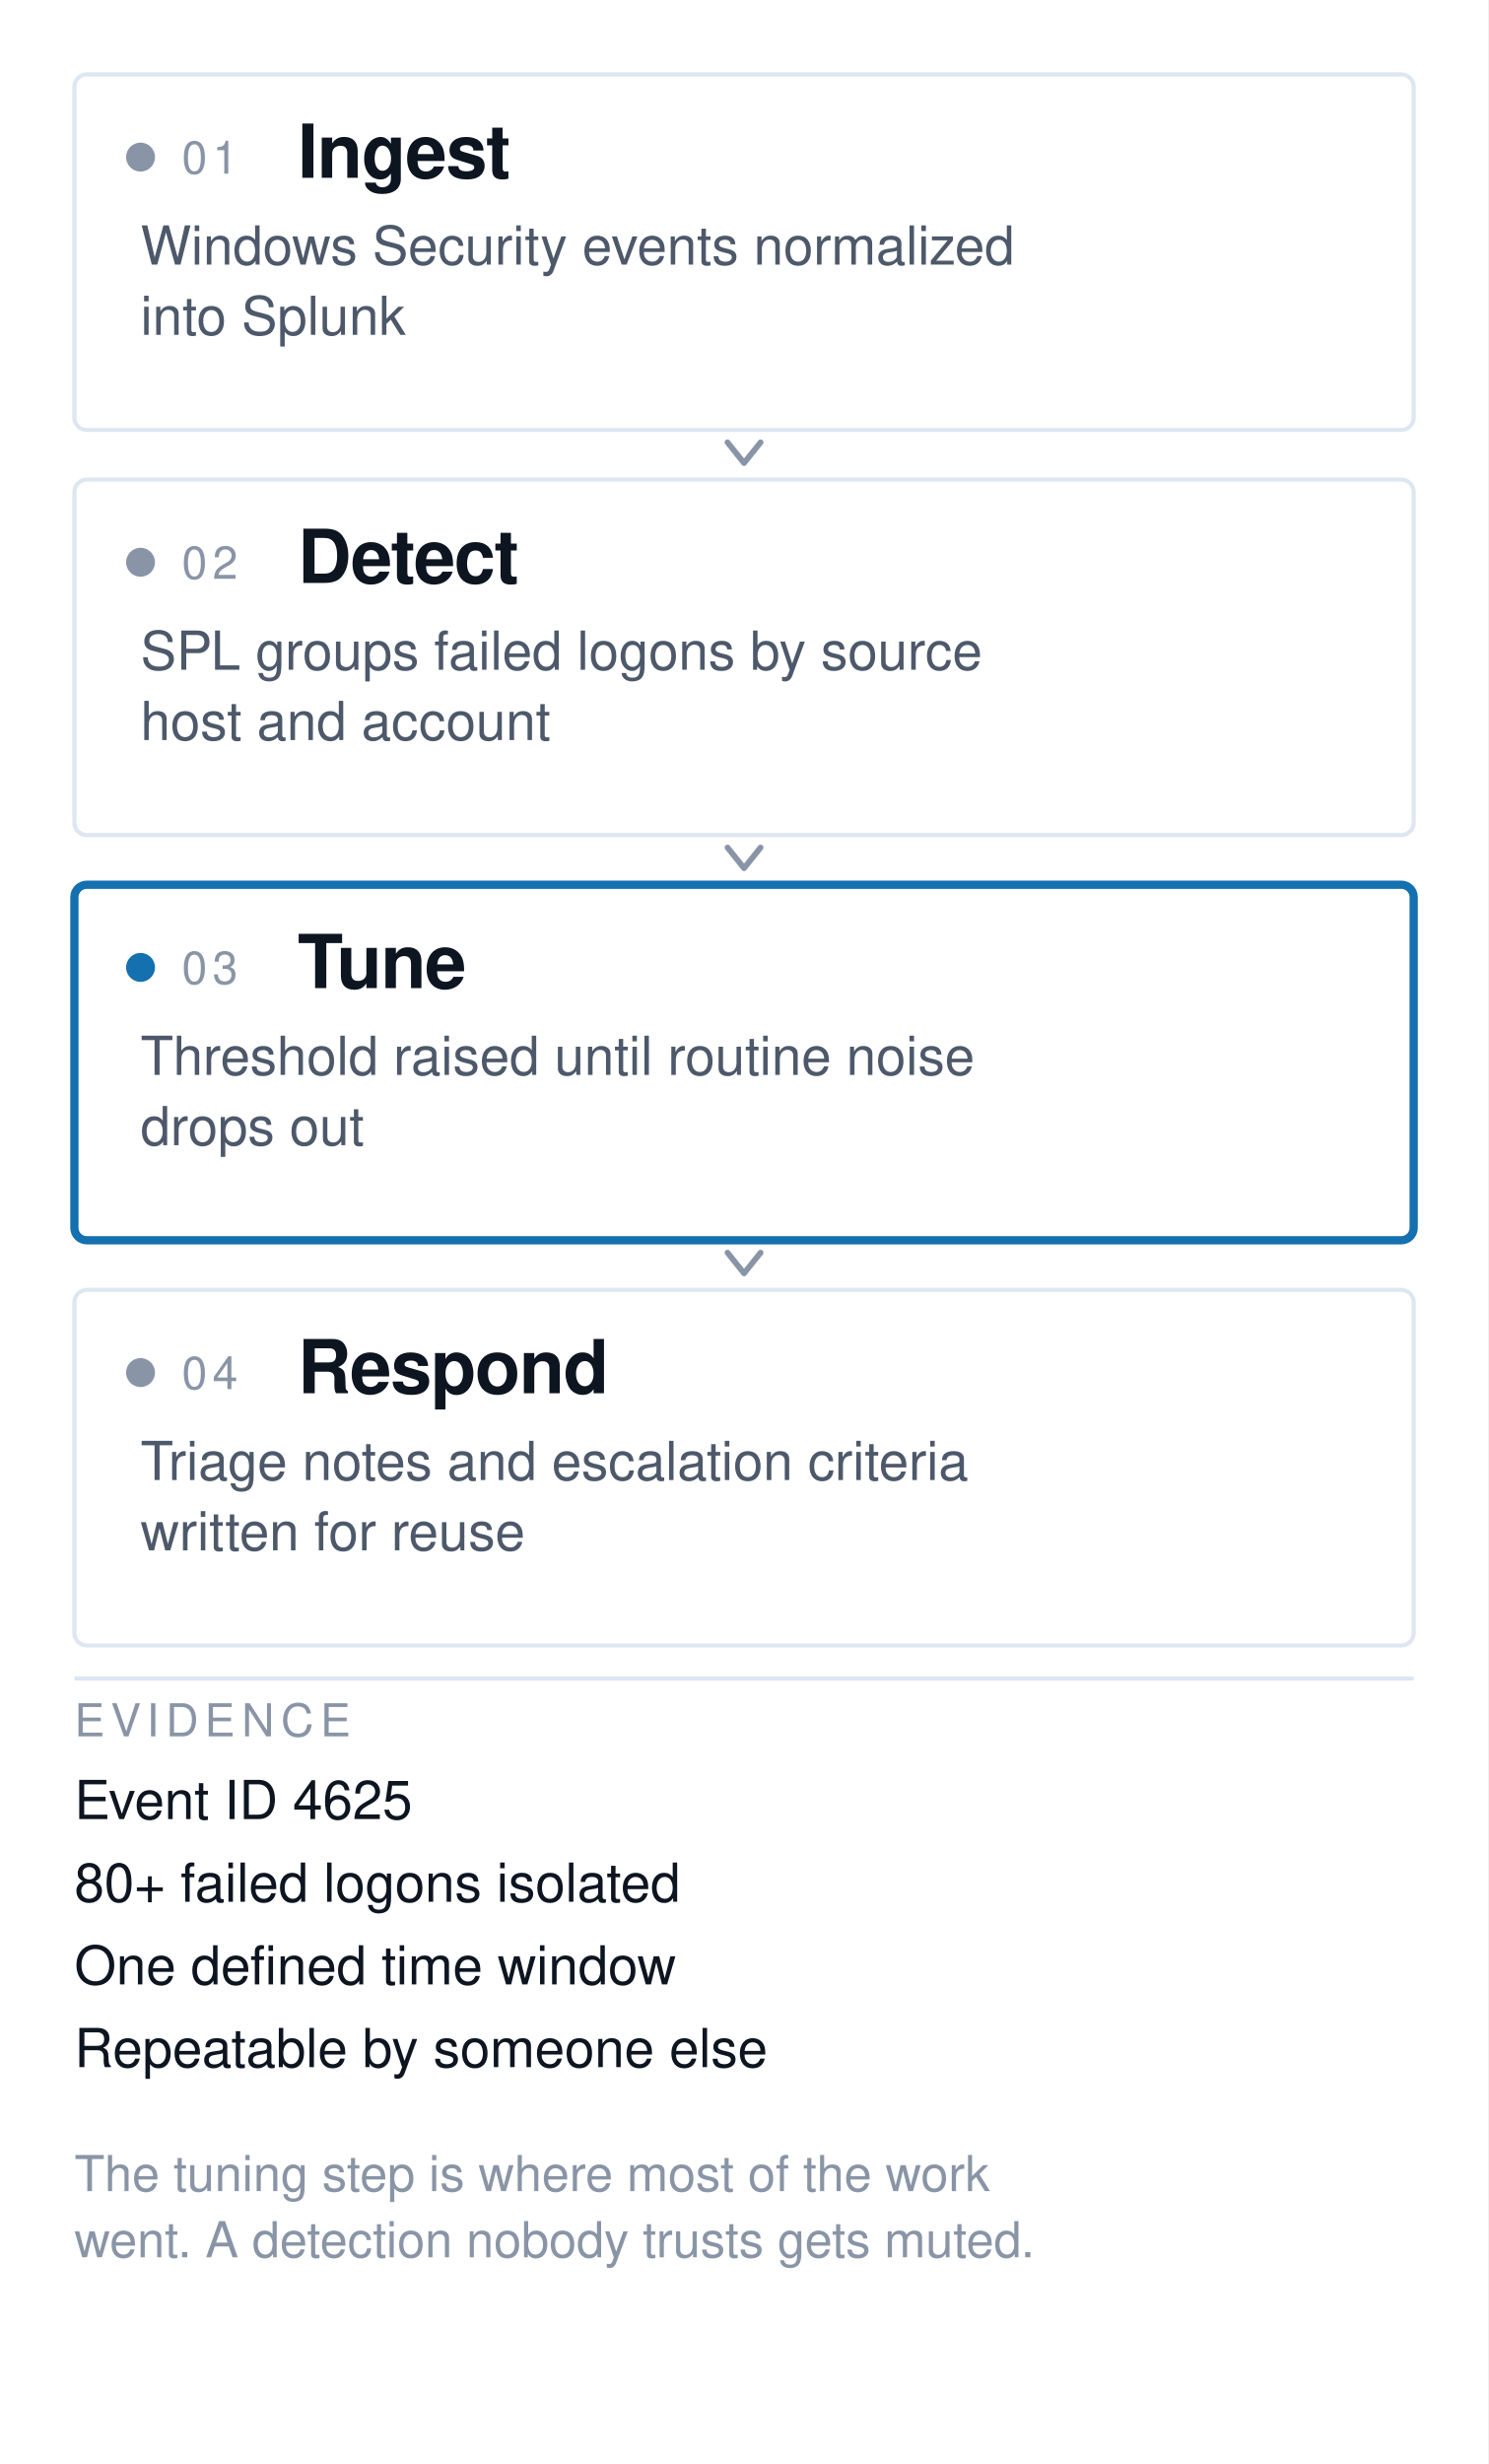
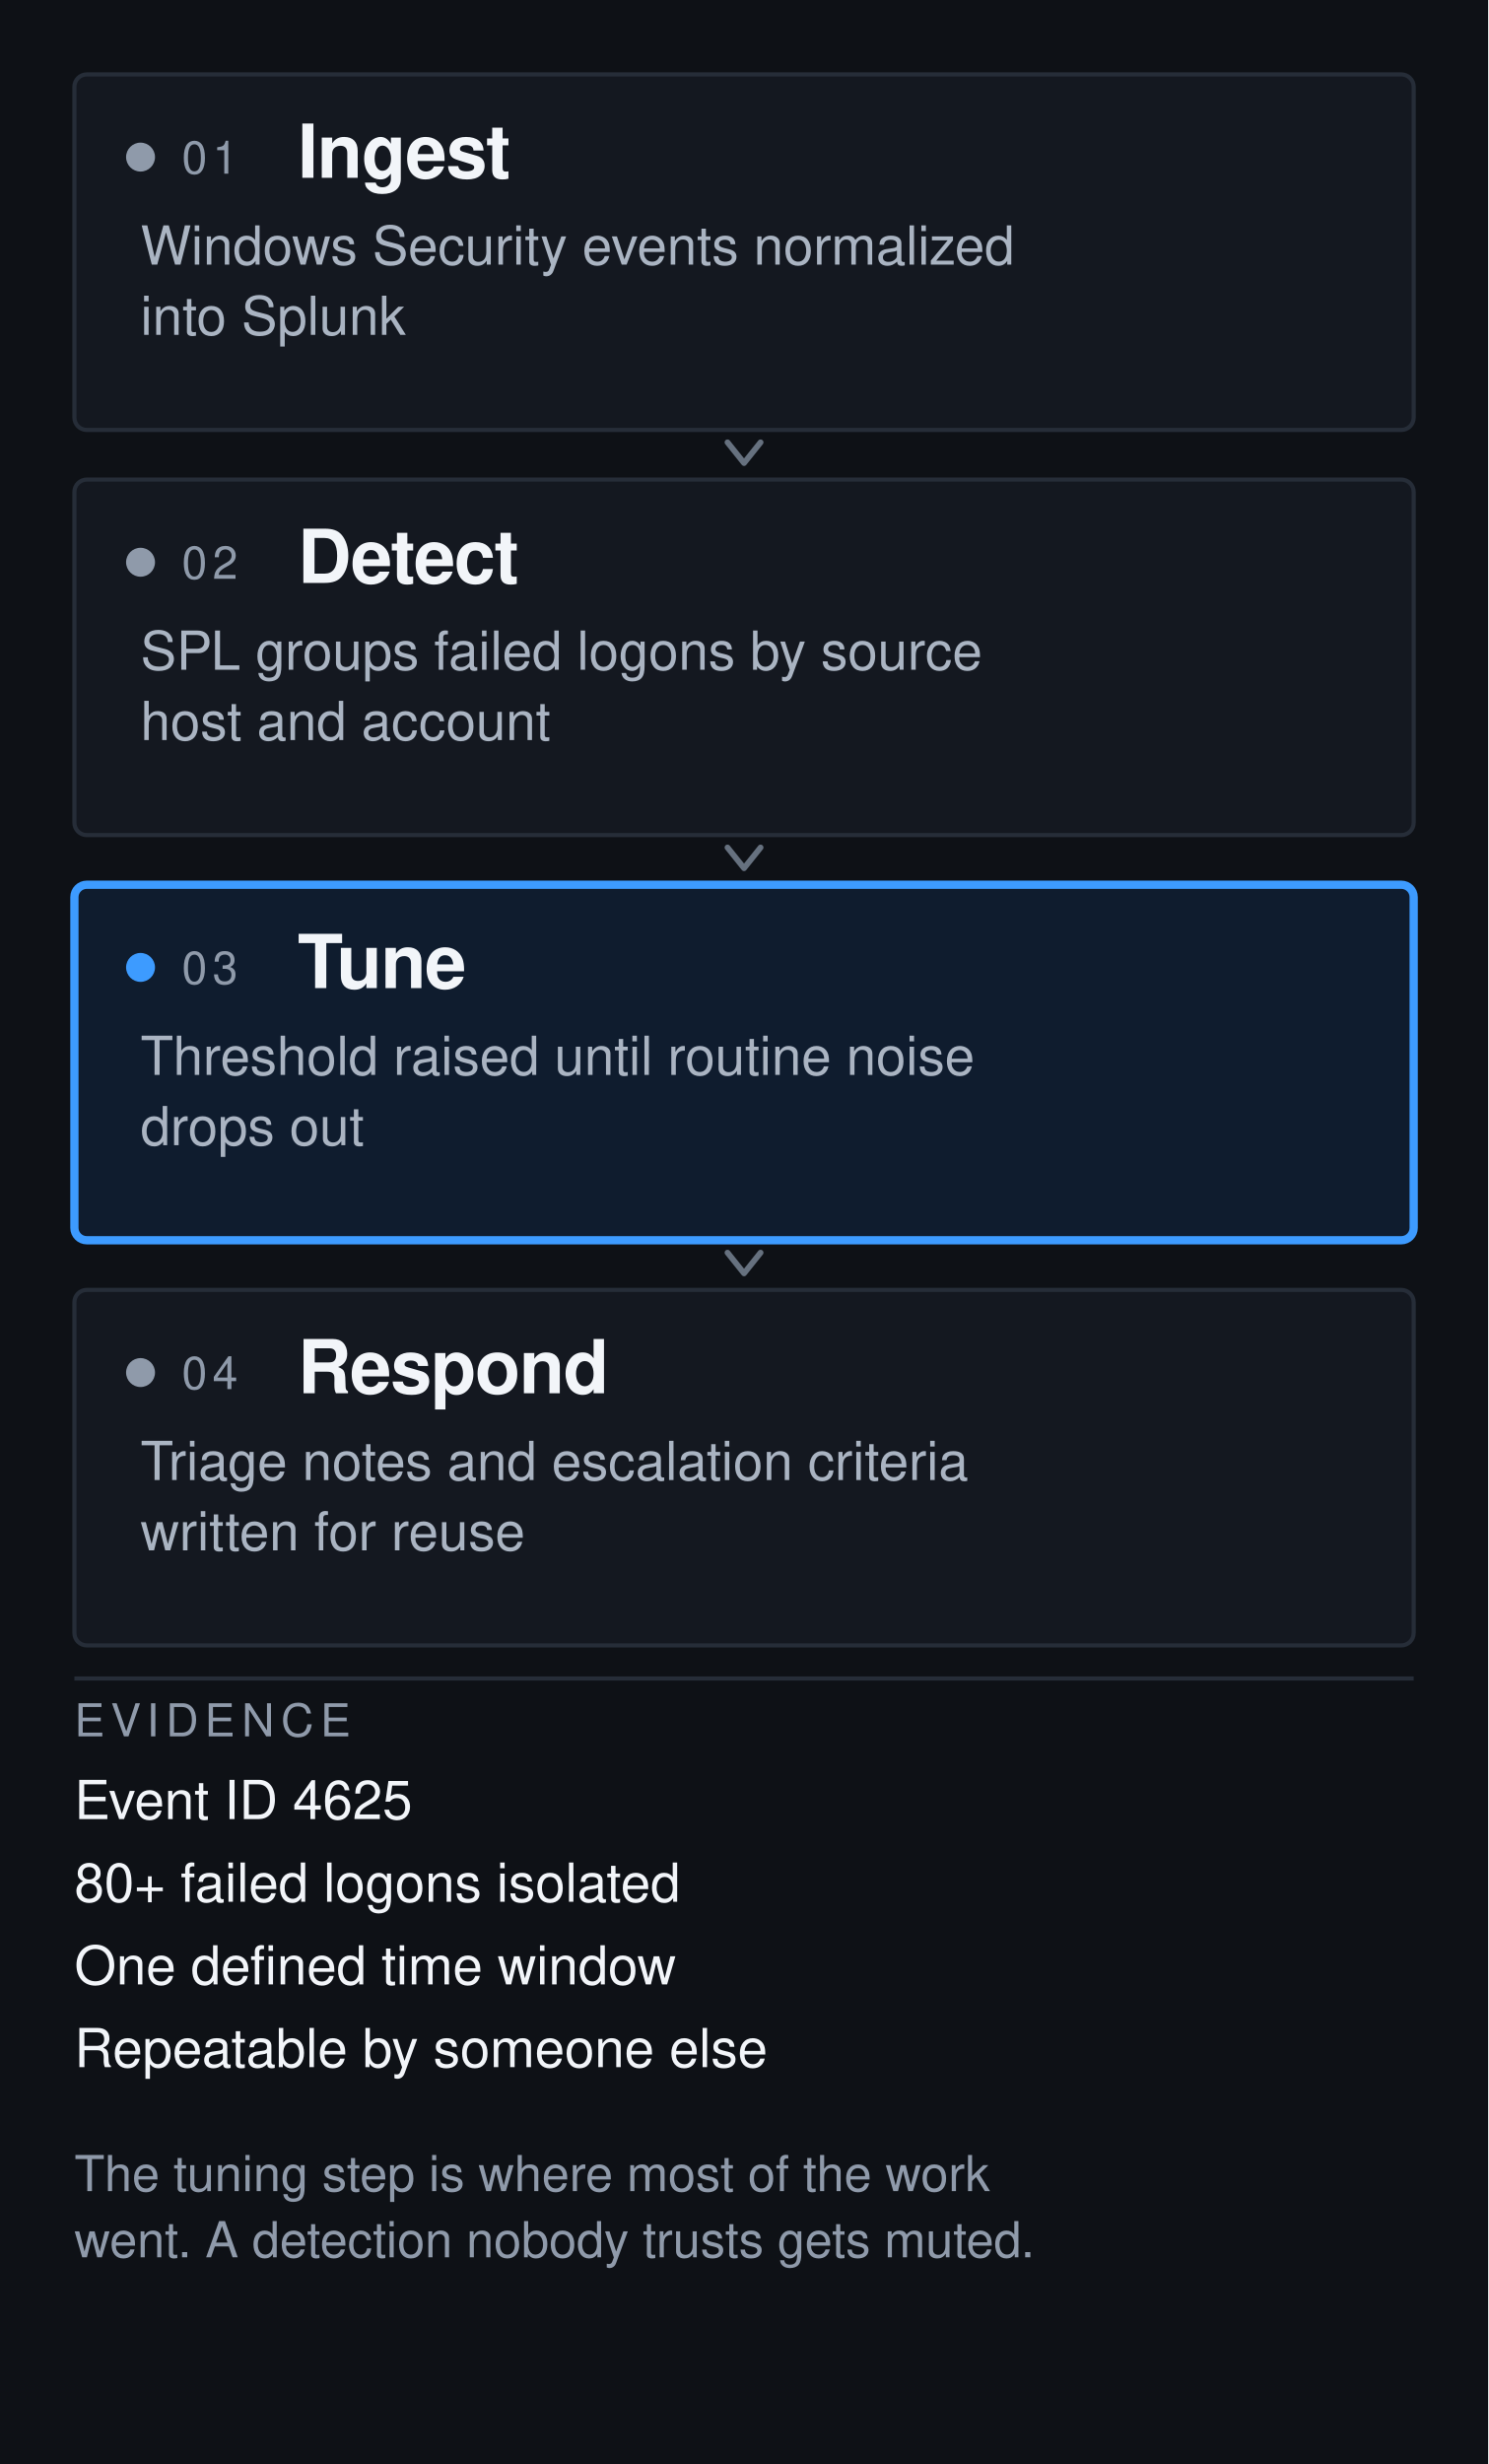
<svg xmlns="http://www.w3.org/2000/svg" viewBox="0 0 360 596" width="360" height="596" role="img" aria-label="log analysis diagram">
-   <rect width="360" height="596" fill="#ffffff" />
-   <rect x="18" y="18" width="324" height="86" rx="3" fill="#ffffff" stroke="#dde6f1" stroke-width="1" />
-   <circle cx="34" cy="38" r="3.5" fill="#8995a6" />
-   <text x="44" y="42" font-family="'Helvetica Neue',Helvetica,Arial,sans-serif" font-size="11" letter-spacing="1.3" fill="#8995a6">01</text>
-   <text x="72" y="43" font-family="'Helvetica Neue',Helvetica,Arial,sans-serif" font-size="18" font-weight="600" letter-spacing="-0.3" fill="#0d1521">Ingest</text>
-   <text x="34" y="64" font-family="'Helvetica Neue',Helvetica,Arial,sans-serif" font-size="13" fill="#4d596a">Windows Security events normalized</text>
-   <text x="34" y="81" font-family="'Helvetica Neue',Helvetica,Arial,sans-serif" font-size="13" fill="#4d596a">into Splunk</text>
-   <path d="M 176 107 l 4 5 l 4 -5" fill="none" stroke="#8995a6" stroke-width="1.4" stroke-linecap="round" stroke-linejoin="round" />
-   <rect x="18" y="116" width="324" height="86" rx="3" fill="#ffffff" stroke="#dde6f1" stroke-width="1" />
-   <circle cx="34" cy="136" r="3.5" fill="#8995a6" />
-   <text x="44" y="140" font-family="'Helvetica Neue',Helvetica,Arial,sans-serif" font-size="11" letter-spacing="1.3" fill="#8995a6">02</text>
-   <text x="72" y="141" font-family="'Helvetica Neue',Helvetica,Arial,sans-serif" font-size="18" font-weight="600" letter-spacing="-0.3" fill="#0d1521">Detect</text>
-   <text x="34" y="162" font-family="'Helvetica Neue',Helvetica,Arial,sans-serif" font-size="13" fill="#4d596a">SPL groups failed logons by source</text>
-   <text x="34" y="179" font-family="'Helvetica Neue',Helvetica,Arial,sans-serif" font-size="13" fill="#4d596a">host and account</text>
-   <path d="M 176 205 l 4 5 l 4 -5" fill="none" stroke="#8995a6" stroke-width="1.4" stroke-linecap="round" stroke-linejoin="round" />
-   <rect x="18" y="214" width="324" height="86" rx="3" fill="#ffffff" stroke="#1470af" stroke-width="2" />
-   <circle cx="34" cy="234" r="3.5" fill="#1470af" />
-   <text x="44" y="238" font-family="'Helvetica Neue',Helvetica,Arial,sans-serif" font-size="11" letter-spacing="1.3" fill="#8995a6">03</text>
-   <text x="72" y="239" font-family="'Helvetica Neue',Helvetica,Arial,sans-serif" font-size="18" font-weight="600" letter-spacing="-0.3" fill="#0d1521">Tune</text>
-   <text x="34" y="260" font-family="'Helvetica Neue',Helvetica,Arial,sans-serif" font-size="13" fill="#4d596a">Threshold raised until routine noise</text>
-   <text x="34" y="277" font-family="'Helvetica Neue',Helvetica,Arial,sans-serif" font-size="13" fill="#4d596a">drops out</text>
-   <path d="M 176 303 l 4 5 l 4 -5" fill="none" stroke="#8995a6" stroke-width="1.4" stroke-linecap="round" stroke-linejoin="round" />
-   <rect x="18" y="312" width="324" height="86" rx="3" fill="#ffffff" stroke="#dde6f1" stroke-width="1" />
-   <circle cx="34" cy="332" r="3.5" fill="#8995a6" />
-   <text x="44" y="336" font-family="'Helvetica Neue',Helvetica,Arial,sans-serif" font-size="11" letter-spacing="1.3" fill="#8995a6">04</text>
-   <text x="72" y="337" font-family="'Helvetica Neue',Helvetica,Arial,sans-serif" font-size="18" font-weight="600" letter-spacing="-0.3" fill="#0d1521">Respond</text>
-   <text x="34" y="358" font-family="'Helvetica Neue',Helvetica,Arial,sans-serif" font-size="13" fill="#4d596a">Triage notes and escalation criteria</text>
-   <text x="34" y="375" font-family="'Helvetica Neue',Helvetica,Arial,sans-serif" font-size="13" fill="#4d596a">written for reuse</text>
-   <line x1="18" y1="406" x2="342" y2="406" stroke="#dde6f1" stroke-width="1" />
-   <text x="18" y="420" font-family="'Helvetica Neue',Helvetica,Arial,sans-serif" font-size="11" letter-spacing="1.6" fill="#8995a6">EVIDENCE</text>
-   <text x="18" y="440" font-family="'Helvetica Neue',Helvetica,Arial,sans-serif" font-size="13" fill="#0d1521">Event ID 4625</text>
-   <text x="18" y="460" font-family="'Helvetica Neue',Helvetica,Arial,sans-serif" font-size="13" fill="#0d1521">80+ failed logons isolated</text>
-   <text x="18" y="480" font-family="'Helvetica Neue',Helvetica,Arial,sans-serif" font-size="13" fill="#0d1521">One defined time window</text>
-   <text x="18" y="500" font-family="'Helvetica Neue',Helvetica,Arial,sans-serif" font-size="13" fill="#0d1521">Repeatable by someone else</text>
-   <text x="18" y="530" font-family="'Helvetica Neue',Helvetica,Arial,sans-serif" font-size="12" fill="#8995a6">The tuning step is where most of the work</text>
-   <text x="18" y="546" font-family="'Helvetica Neue',Helvetica,Arial,sans-serif" font-size="12" fill="#8995a6">went. A detection nobody trusts gets muted.</text>
+   <rect width="360" height="596" fill="#0e1116" />
+   <rect x="18" y="18" width="324" height="86" rx="3" fill="#141820" stroke="#262d38" stroke-width="1" />
+   <circle cx="34" cy="38" r="3.5" fill="#8f9aaa" />
+   <text x="44" y="42" font-family="'Helvetica Neue',Helvetica,Arial,sans-serif" font-size="11" letter-spacing="1.3" fill="#8f9aaa">01</text>
+   <text x="72" y="43" font-family="'Helvetica Neue',Helvetica,Arial,sans-serif" font-size="18" font-weight="600" letter-spacing="-0.3" fill="#f2f5f9">Ingest</text>
+   <text x="34" y="64" font-family="'Helvetica Neue',Helvetica,Arial,sans-serif" font-size="13" fill="#aab4c2">Windows Security events normalized</text>
+   <text x="34" y="81" font-family="'Helvetica Neue',Helvetica,Arial,sans-serif" font-size="13" fill="#aab4c2">into Splunk</text>
+   <path d="M 176 107 l 4 5 l 4 -5" fill="none" stroke="#66717f" stroke-width="1.4" stroke-linecap="round" stroke-linejoin="round" />
+   <rect x="18" y="116" width="324" height="86" rx="3" fill="#141820" stroke="#262d38" stroke-width="1" />
+   <circle cx="34" cy="136" r="3.5" fill="#8f9aaa" />
+   <text x="44" y="140" font-family="'Helvetica Neue',Helvetica,Arial,sans-serif" font-size="11" letter-spacing="1.3" fill="#8f9aaa">02</text>
+   <text x="72" y="141" font-family="'Helvetica Neue',Helvetica,Arial,sans-serif" font-size="18" font-weight="600" letter-spacing="-0.3" fill="#f2f5f9">Detect</text>
+   <text x="34" y="162" font-family="'Helvetica Neue',Helvetica,Arial,sans-serif" font-size="13" fill="#aab4c2">SPL groups failed logons by source</text>
+   <text x="34" y="179" font-family="'Helvetica Neue',Helvetica,Arial,sans-serif" font-size="13" fill="#aab4c2">host and account</text>
+   <path d="M 176 205 l 4 5 l 4 -5" fill="none" stroke="#66717f" stroke-width="1.4" stroke-linecap="round" stroke-linejoin="round" />
+   <rect x="18" y="214" width="324" height="86" rx="3" fill="#0f1c2e" stroke="#3d9bff" stroke-width="2" />
+   <circle cx="34" cy="234" r="3.5" fill="#3d9bff" />
+   <text x="44" y="238" font-family="'Helvetica Neue',Helvetica,Arial,sans-serif" font-size="11" letter-spacing="1.3" fill="#8f9aaa">03</text>
+   <text x="72" y="239" font-family="'Helvetica Neue',Helvetica,Arial,sans-serif" font-size="18" font-weight="600" letter-spacing="-0.3" fill="#f2f5f9">Tune</text>
+   <text x="34" y="260" font-family="'Helvetica Neue',Helvetica,Arial,sans-serif" font-size="13" fill="#aab4c2">Threshold raised until routine noise</text>
+   <text x="34" y="277" font-family="'Helvetica Neue',Helvetica,Arial,sans-serif" font-size="13" fill="#aab4c2">drops out</text>
+   <path d="M 176 303 l 4 5 l 4 -5" fill="none" stroke="#66717f" stroke-width="1.4" stroke-linecap="round" stroke-linejoin="round" />
+   <rect x="18" y="312" width="324" height="86" rx="3" fill="#141820" stroke="#262d38" stroke-width="1" />
+   <circle cx="34" cy="332" r="3.5" fill="#8f9aaa" />
+   <text x="44" y="336" font-family="'Helvetica Neue',Helvetica,Arial,sans-serif" font-size="11" letter-spacing="1.3" fill="#8f9aaa">04</text>
+   <text x="72" y="337" font-family="'Helvetica Neue',Helvetica,Arial,sans-serif" font-size="18" font-weight="600" letter-spacing="-0.3" fill="#f2f5f9">Respond</text>
+   <text x="34" y="358" font-family="'Helvetica Neue',Helvetica,Arial,sans-serif" font-size="13" fill="#aab4c2">Triage notes and escalation criteria</text>
+   <text x="34" y="375" font-family="'Helvetica Neue',Helvetica,Arial,sans-serif" font-size="13" fill="#aab4c2">written for reuse</text>
+   <line x1="18" y1="406" x2="342" y2="406" stroke="#262d38" stroke-width="1" />
+   <text x="18" y="420" font-family="'Helvetica Neue',Helvetica,Arial,sans-serif" font-size="11" letter-spacing="1.6" fill="#8f9aaa">EVIDENCE</text>
+   <text x="18" y="440" font-family="'Helvetica Neue',Helvetica,Arial,sans-serif" font-size="13" fill="#f2f5f9">Event ID 4625</text>
+   <text x="18" y="460" font-family="'Helvetica Neue',Helvetica,Arial,sans-serif" font-size="13" fill="#f2f5f9">80+ failed logons isolated</text>
+   <text x="18" y="480" font-family="'Helvetica Neue',Helvetica,Arial,sans-serif" font-size="13" fill="#f2f5f9">One defined time window</text>
+   <text x="18" y="500" font-family="'Helvetica Neue',Helvetica,Arial,sans-serif" font-size="13" fill="#f2f5f9">Repeatable by someone else</text>
+   <text x="18" y="530" font-family="'Helvetica Neue',Helvetica,Arial,sans-serif" font-size="12" fill="#8f9aaa">The tuning step is where most of the work</text>
+   <text x="18" y="546" font-family="'Helvetica Neue',Helvetica,Arial,sans-serif" font-size="12" fill="#8f9aaa">went. A detection nobody trusts gets muted.</text>
</svg>
